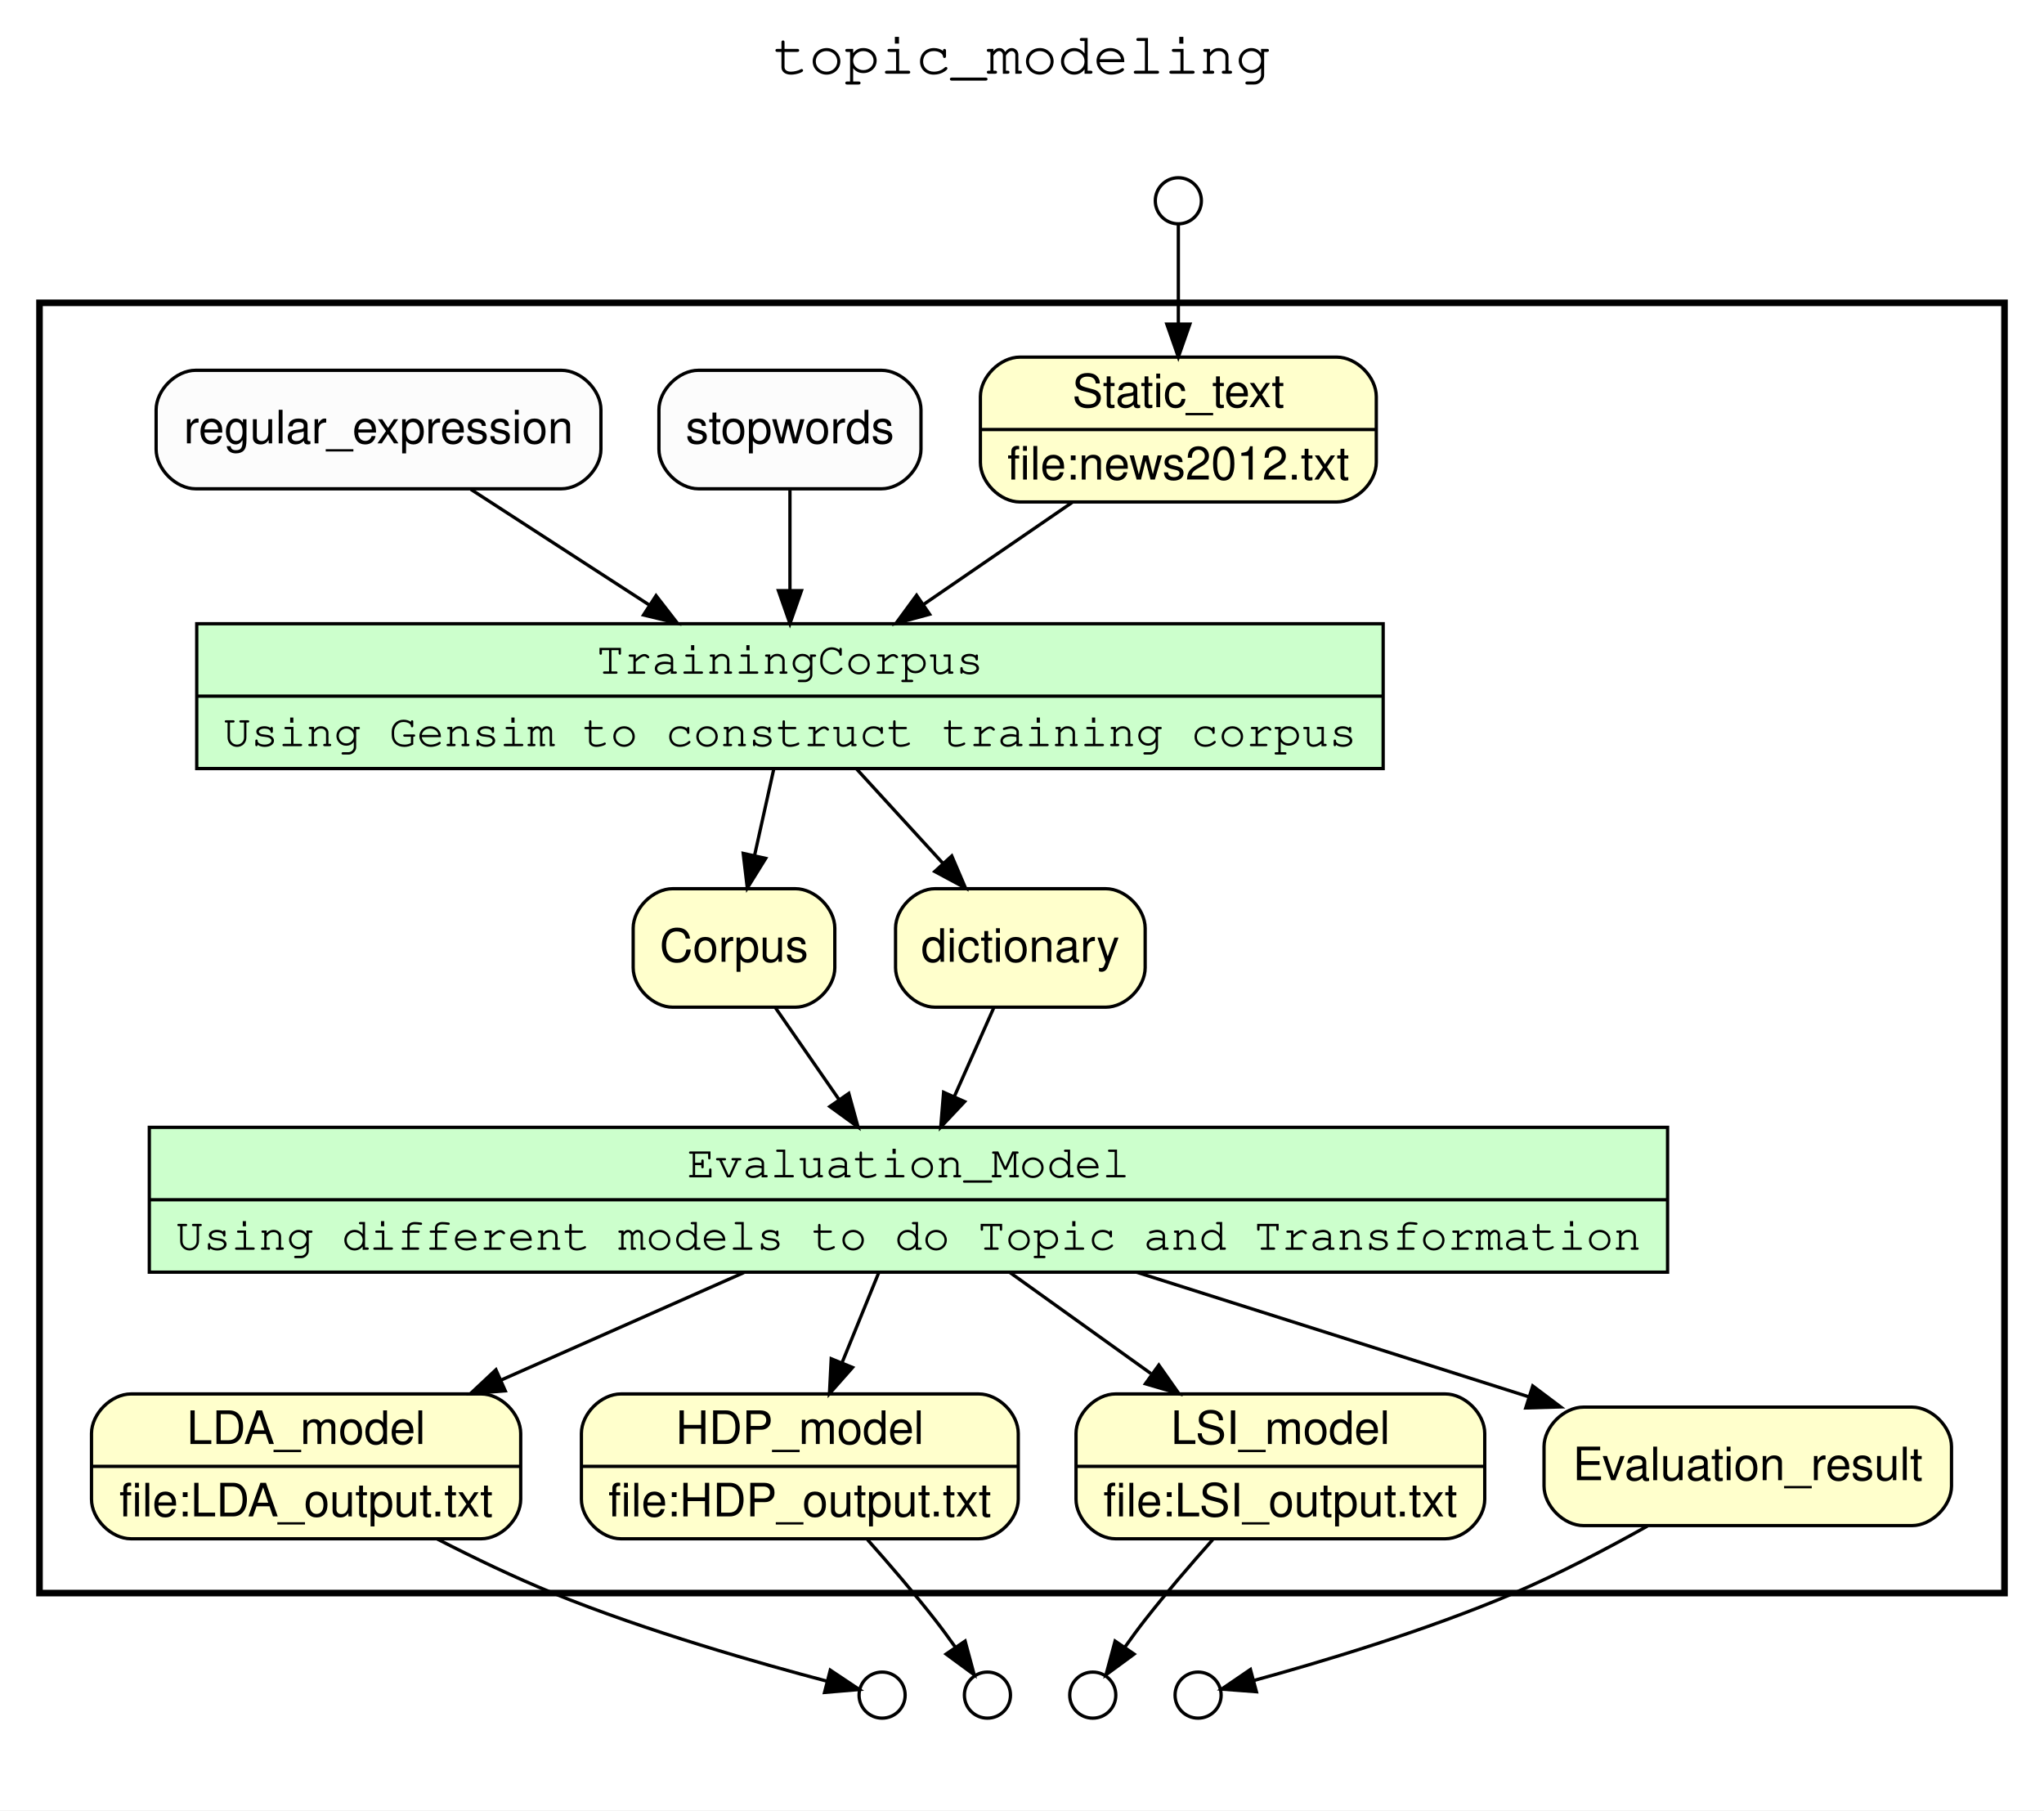
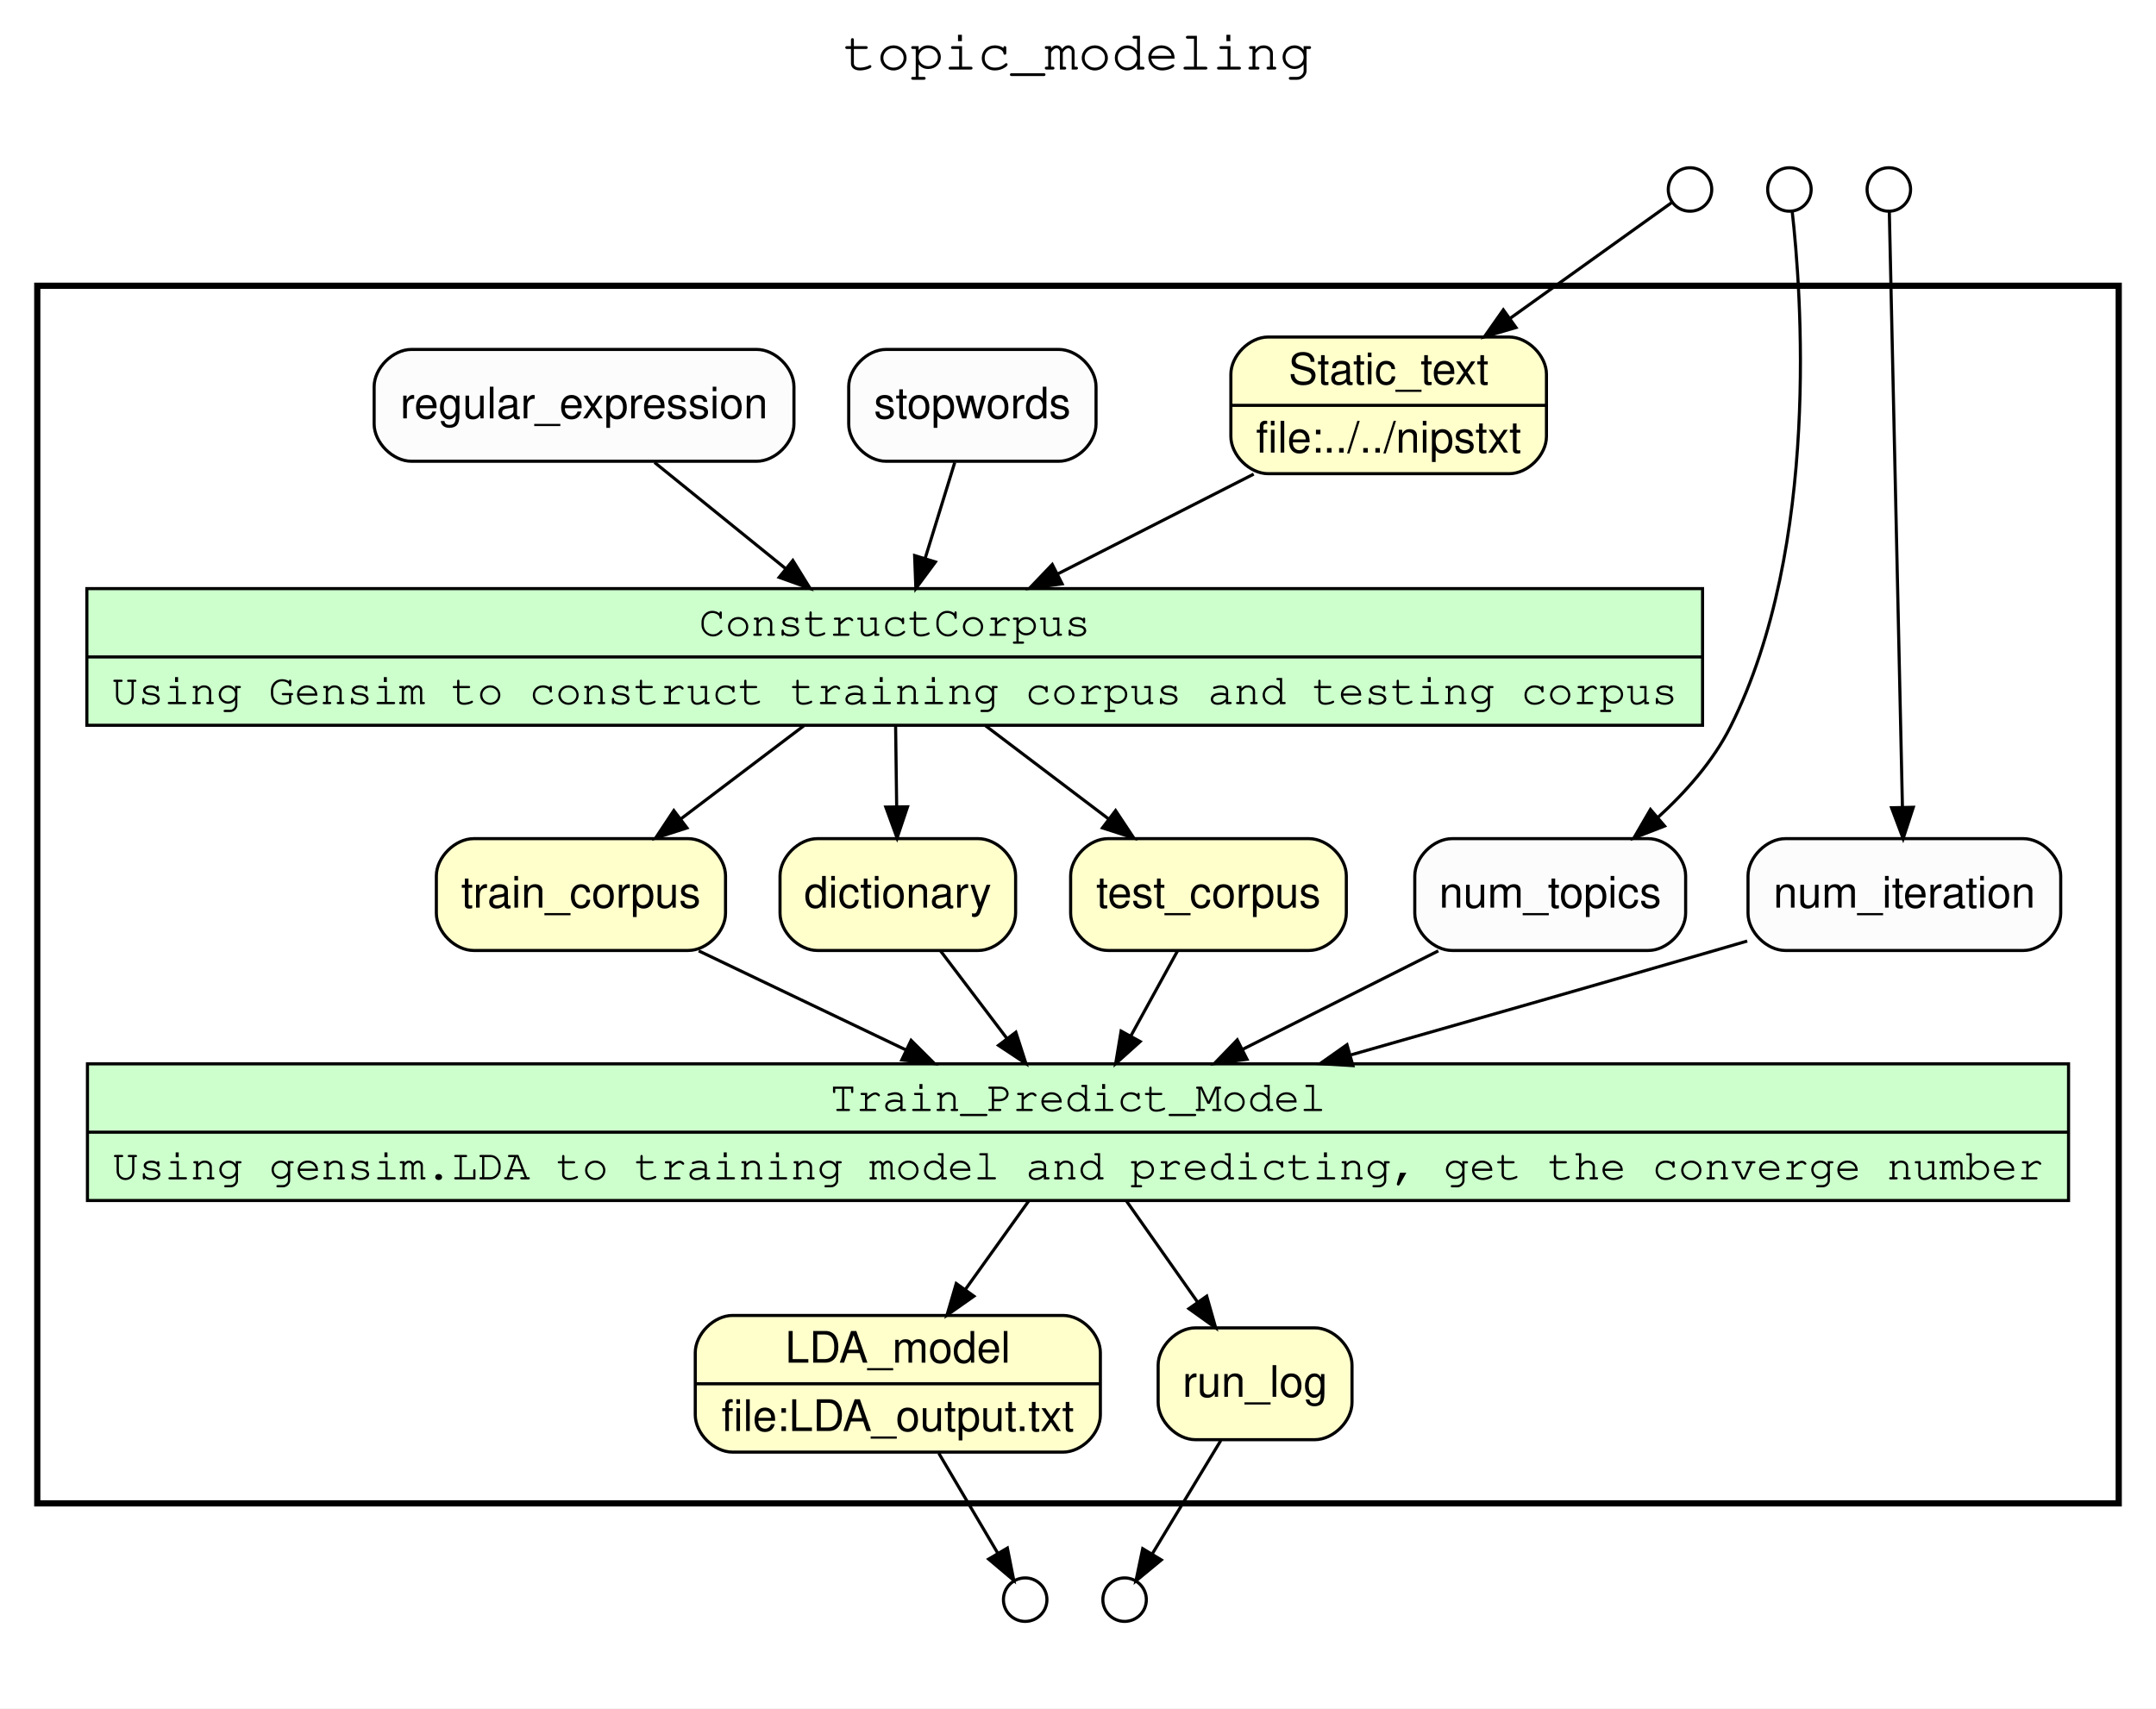
- <svg xmlns="http://www.w3.org/2000/svg" width="621pt" height="550pt" viewBox="0.00 0.00 621.00 550.00">
+ <svg xmlns="http://www.w3.org/2000/svg" width="694pt" height="550pt" viewBox="0.00 0.00 694.00 550.00">
  <g id="graph0" class="graph" transform="scale(1 1) rotate(0) translate(4 546)">
-     <polygon fill="white" stroke="transparent" points="-4,4 -4,-546 617,-546 617,4 -4,4" />
-     <text text-anchor="middle" x="306.5" y="-523.6" font-family="Courier,monospace" font-size="18.00">topic_modeling</text>
+     <polygon fill="white" stroke="transparent" points="-4,4 -4,-546 690,-546 690,4 -4,4" />
+     <text text-anchor="middle" x="343" y="-523.6" font-family="Courier,monospace" font-size="18.00">topic_modeling</text>
    <g id="clust1" class="cluster">
-       <polygon fill="none" stroke="black" stroke-width="2" points="8,-62 8,-454 605,-454 605,-62 8,-62" />
+       <polygon fill="none" stroke="black" stroke-width="2" points="8,-62 8,-454 678,-454 678,-62 8,-62" />
    </g>
    <g id="clust2" class="cluster">
-       <polygon fill="none" stroke="white" stroke-width="2" points="16,-70 16,-446 597,-446 597,-70 16,-70" />
+       <polygon fill="none" stroke="white" stroke-width="2" points="16,-70 16,-446 670,-446 670,-70 16,-70" />
    </g>
    <g id="clust3" class="cluster">
-       <polygon fill="none" stroke="white" points="331,-462 331,-508 377,-508 377,-462 331,-462" />
+       <polygon fill="none" stroke="white" points="517,-462 517,-508 627,-508 627,-462 517,-462" />
    </g>
    <g id="clust4" class="cluster">
-       <polygon fill="none" stroke="white" points="339,-470 339,-500 369,-500 369,-470 339,-470" />
+       <polygon fill="none" stroke="white" points="525,-470 525,-500 619,-500 619,-470 525,-470" />
    </g>
    <g id="clust5" class="cluster">
-       <polygon fill="none" stroke="white" points="241,-8 241,-54 383,-54 383,-8 241,-8" />
+       <polygon fill="none" stroke="white" points="303,-8 303,-54 381,-54 381,-8 303,-8" />
    </g>
    <g id="clust6" class="cluster">
-       <polygon fill="none" stroke="white" points="249,-16 249,-46 375,-46 375,-16 249,-16" />
+       <polygon fill="none" stroke="white" points="311,-16 311,-46 373,-46 373,-16 311,-16" />
    </g>
    <g id="node1" class="node">
-       <polygon fill="#ccffcc" stroke="black" points="55.772,-312.5 55.772,-356.5 416.228,-356.5 416.228,-312.5 55.772,-312.5" />
-       <text text-anchor="middle" x="236" y="-341.3" font-family="Courier,monospace" font-size="14.00">TrainingCorpus</text>
-       <polyline fill="none" stroke="black" points="55.772,-334.5 416.228,-334.5 " />
-       <text text-anchor="middle" x="236" y="-319.3" font-family="Courier,monospace" font-size="14.00">Using Gensim to construct training corpus</text>
+       <polygon fill="#ccffcc" stroke="black" points="23.959,-312.5 23.959,-356.5 544.041,-356.5 544.041,-312.5 23.959,-312.5" />
+       <text text-anchor="middle" x="284" y="-341.3" font-family="Courier,monospace" font-size="14.00">ConstructCorpus</text>
+       <polyline fill="none" stroke="black" points="23.959,-334.5 544.041,-334.5 " />
+       <text text-anchor="middle" x="284" y="-319.3" font-family="Courier,monospace" font-size="14.00">Using Gensim to construct training corpus and testing corpus</text>
+     </g>
+     <g id="node6" class="node">
+       <path fill="#ffffcc" stroke="black" d="M217.541,-276C217.541,-276 148.459,-276 148.459,-276 142.459,-276 136.459,-270 136.459,-264 136.459,-264 136.459,-252 136.459,-252 136.459,-246 142.459,-240 148.459,-240 148.459,-240 217.541,-240 217.541,-240 223.541,-240 229.541,-246 229.541,-252 229.541,-252 229.541,-264 229.541,-264 229.541,-270 223.541,-276 217.541,-276" />
+       <text text-anchor="middle" x="183" y="-253.8" font-family="Helvetica,sans-Serif" font-size="14.00">train_corpus</text>
+     </g>
+     <g id="edge2" class="edge">
+       <path fill="none" stroke="black" d="M254.787,-312.373C242.361,-302.961 227.83,-291.956 215.105,-282.317" />
+       <polygon fill="black" stroke="black" points="217.128,-279.459 207.044,-276.211 212.902,-285.039 217.128,-279.459" />
+     </g>
+     <g id="node7" class="node">
+       <path fill="#ffffcc" stroke="black" d="M310.917,-276C310.917,-276 259.083,-276 259.083,-276 253.083,-276 247.083,-270 247.083,-264 247.083,-264 247.083,-252 247.083,-252 247.083,-246 253.083,-240 259.083,-240 259.083,-240 310.917,-240 310.917,-240 316.917,-240 322.917,-246 322.917,-252 322.917,-252 322.917,-264 322.917,-264 322.917,-270 316.917,-276 310.917,-276" />
+       <text text-anchor="middle" x="285" y="-253.8" font-family="Helvetica,sans-Serif" font-size="14.00">dictionary</text>
+     </g>
+     <g id="edge1" class="edge">
+       <path fill="none" stroke="black" d="M284.289,-312.373C284.396,-304.216 284.518,-294.862 284.631,-286.239" />
+       <polygon fill="black" stroke="black" points="288.131,-286.256 284.762,-276.211 281.131,-286.165 288.131,-286.256" />
    </g>
    <g id="node8" class="node">
-       <path fill="#ffffcc" stroke="black" d="M237.631,-276C237.631,-276 200.369,-276 200.369,-276 194.369,-276 188.369,-270 188.369,-264 188.369,-264 188.369,-252 188.369,-252 188.369,-246 194.369,-240 200.369,-240 200.369,-240 237.631,-240 237.631,-240 243.631,-240 249.631,-246 249.631,-252 249.631,-252 249.631,-264 249.631,-264 249.631,-270 243.631,-276 237.631,-276" />
-       <text text-anchor="middle" x="219" y="-253.8" font-family="Helvetica,sans-Serif" font-size="14.00">Corpus</text>
+       <path fill="#ffffcc" stroke="black" d="M417.373,-276C417.373,-276 352.627,-276 352.627,-276 346.627,-276 340.627,-270 340.627,-264 340.627,-264 340.627,-252 340.627,-252 340.627,-246 346.627,-240 352.627,-240 352.627,-240 417.373,-240 417.373,-240 423.373,-240 429.373,-246 429.373,-252 429.373,-252 429.373,-264 429.373,-264 429.373,-270 423.373,-276 417.373,-276" />
+       <text text-anchor="middle" x="385" y="-253.8" font-family="Helvetica,sans-Serif" font-size="14.00">test_corpus</text>
    </g>
-     <g id="edge1" class="edge">
-       <path fill="none" stroke="black" d="M231.083,-312.373C229.27,-304.216 227.192,-294.862 225.275,-286.239" />
-       <polygon fill="black" stroke="black" points="228.633,-285.214 223.047,-276.211 221.8,-286.732 228.633,-285.214" />
+     <g id="edge3" class="edge">
+       <path fill="none" stroke="black" d="M313.213,-312.373C325.639,-302.961 340.17,-291.956 352.895,-282.317" />
+       <polygon fill="black" stroke="black" points="355.098,-285.039 360.956,-276.211 350.872,-279.459 355.098,-285.039" />
+     </g>
+     <g id="node2" class="node">
+       <polygon fill="#ccffcc" stroke="black" points="24.149,-159.5 24.149,-203.5 661.851,-203.5 661.851,-159.5 24.149,-159.5" />
+       <text text-anchor="middle" x="343" y="-188.3" font-family="Courier,monospace" font-size="14.00">Train_Predict_Model</text>
+       <polyline fill="none" stroke="black" points="24.149,-181.5 661.851,-181.5 " />
+       <text text-anchor="middle" x="343" y="-166.3" font-family="Courier,monospace" font-size="14.00">Using gensim.LDA to training model and predicting, get the converge number</text>
+     </g>
+     <g id="node3" class="node">
+       <path fill="#ffffcc" stroke="black" d="M231.8,-78.5C231.8,-78.5 338.2,-78.5 338.2,-78.5 344.2,-78.5 350.2,-84.5 350.2,-90.5 350.2,-90.5 350.2,-110.5 350.2,-110.5 350.2,-116.5 344.2,-122.5 338.2,-122.5 338.2,-122.5 231.8,-122.5 231.8,-122.5 225.8,-122.5 219.8,-116.5 219.8,-110.5 219.8,-110.5 219.8,-90.5 219.8,-90.5 219.8,-84.5 225.8,-78.5 231.8,-78.5" />
+       <text text-anchor="middle" x="285" y="-107.3" font-family="Helvetica,sans-Serif" font-size="14.00">LDA_model</text>
+       <polyline fill="none" stroke="black" points="219.8,-100.5 350.2,-100.5 " />
+       <text text-anchor="middle" x="285" y="-85.3" font-family="Helvetica,sans-Serif" font-size="14.00">file:LDA_output.txt</text>
+     </g>
+     <g id="edge7" class="edge">
+       <path fill="none" stroke="black" d="M327.151,-159.366C320.885,-150.616 313.581,-140.414 306.829,-130.985" />
+       <polygon fill="black" stroke="black" points="309.497,-128.7 300.83,-122.607 303.806,-132.775 309.497,-128.7" />
+     </g>
+     <g id="node4" class="node">
+       <path fill="#ffffcc" stroke="black" d="M419.204,-118.5C419.204,-118.5 380.796,-118.5 380.796,-118.5 374.796,-118.5 368.796,-112.5 368.796,-106.5 368.796,-106.5 368.796,-94.5 368.796,-94.5 368.796,-88.5 374.796,-82.5 380.796,-82.5 380.796,-82.5 419.204,-82.5 419.204,-82.5 425.204,-82.5 431.204,-88.5 431.204,-94.5 431.204,-94.5 431.204,-106.5 431.204,-106.5 431.204,-112.5 425.204,-118.5 419.204,-118.5" />
+       <text text-anchor="middle" x="400" y="-96.3" font-family="Helvetica,sans-Serif" font-size="14.00">run_log</text>
+     </g>
+     <g id="edge8" class="edge">
+       <path fill="none" stroke="black" d="M358.576,-159.366C365.631,-149.339 374.028,-137.407 381.412,-126.915" />
+       <polygon fill="black" stroke="black" points="384.431,-128.707 387.323,-118.514 378.706,-124.678 384.431,-128.707" />
+     </g>
+     <g id="node16" class="node">
+       <ellipse fill="#ffffff" stroke="black" cx="326" cy="-31" rx="7" ry="7" />
+     </g>
+     <g id="edge17" class="edge">
+       <path fill="none" stroke="black" d="M298.198,-78.127C304.387,-67.636 311.597,-55.414 317.124,-46.046" />
+       <polygon fill="black" stroke="black" points="320.266,-47.609 322.332,-37.217 314.237,-44.052 320.266,-47.609" />
+     </g>
+     <g id="node17" class="node">
+       <ellipse fill="#ffffff" stroke="black" cx="358" cy="-31" rx="7" ry="7" />
+     </g>
+     <g id="edge18" class="edge">
+       <path fill="none" stroke="black" d="M388.965,-82.24C382.113,-70.902 373.419,-56.516 366.989,-45.875" />
+       <polygon fill="black" stroke="black" points="369.819,-43.791 361.651,-37.042 363.828,-47.411 369.819,-43.791" />
+     </g>
+     <g id="node5" class="node">
+       <path fill="#ffffcc" stroke="black" d="M404.207,-393.5C404.207,-393.5 481.793,-393.5 481.793,-393.5 487.793,-393.5 493.793,-399.5 493.793,-405.5 493.793,-405.5 493.793,-425.5 493.793,-425.5 493.793,-431.5 487.793,-437.5 481.793,-437.5 481.793,-437.5 404.207,-437.5 404.207,-437.5 398.207,-437.5 392.207,-431.5 392.207,-425.5 392.207,-425.5 392.207,-405.5 392.207,-405.5 392.207,-399.5 398.207,-393.5 404.207,-393.5" />
+       <text text-anchor="middle" x="443" y="-422.3" font-family="Helvetica,sans-Serif" font-size="14.00">Static_text</text>
+       <polyline fill="none" stroke="black" points="392.207,-415.5 493.793,-415.5 " />
+       <text text-anchor="middle" x="443" y="-400.3" font-family="Helvetica,sans-Serif" font-size="14.00">file:../../nipstxt</text>
+     </g>
+     <g id="edge4" class="edge">
+       <path fill="none" stroke="black" d="M399.553,-393.366C380.097,-383.455 356.987,-371.682 336.566,-361.279" />
+       <polygon fill="black" stroke="black" points="337.894,-358.028 327.395,-356.607 334.717,-364.265 337.894,-358.028" />
+     </g>
+     <g id="edge9" class="edge">
+       <path fill="none" stroke="black" d="M220.918,-239.871C240.809,-230.36 265.553,-218.529 287.553,-208.011" />
+       <polygon fill="black" stroke="black" points="289.28,-211.065 296.792,-203.593 286.26,-204.749 289.28,-211.065" />
+     </g>
+     <g id="edge10" class="edge">
+       <path fill="none" stroke="black" d="M298.745,-239.871C305.119,-231.464 312.867,-221.245 320.088,-211.721" />
+       <polygon fill="black" stroke="black" points="322.997,-213.677 326.25,-203.593 317.419,-209.447 322.997,-213.677" />
+     </g>
+     <g id="edge11" class="edge">
+       <path fill="none" stroke="black" d="M375.047,-239.871C370.571,-231.719 365.16,-221.862 360.068,-212.588" />
+       <polygon fill="black" stroke="black" points="363.01,-210.675 355.13,-203.593 356.874,-214.044 363.01,-210.675" />
    </g>
    <g id="node9" class="node">
-       <path fill="#ffffcc" stroke="black" d="M331.917,-276C331.917,-276 280.083,-276 280.083,-276 274.083,-276 268.083,-270 268.083,-264 268.083,-264 268.083,-252 268.083,-252 268.083,-246 274.083,-240 280.083,-240 280.083,-240 331.917,-240 331.917,-240 337.917,-240 343.917,-246 343.917,-252 343.917,-252 343.917,-264 343.917,-264 343.917,-270 337.917,-276 331.917,-276" />
-       <text text-anchor="middle" x="306" y="-253.8" font-family="Helvetica,sans-Serif" font-size="14.00">dictionary</text>
+       <path fill="#fcfcfc" stroke="black" d="M647.327,-276C647.327,-276 570.673,-276 570.673,-276 564.673,-276 558.673,-270 558.673,-264 558.673,-264 558.673,-252 558.673,-252 558.673,-246 564.673,-240 570.673,-240 570.673,-240 647.327,-240 647.327,-240 653.327,-240 659.327,-246 659.327,-252 659.327,-252 659.327,-264 659.327,-264 659.327,-270 653.327,-276 647.327,-276" />
+       <text text-anchor="middle" x="609" y="-253.8" font-family="Helvetica,sans-Serif" font-size="14.00">num_iteration</text>
    </g>
-     <g id="edge2" class="edge">
-       <path fill="none" stroke="black" d="M256.247,-312.373C264.449,-303.41 273.974,-293 282.481,-283.703" />
-       <polygon fill="black" stroke="black" points="285.167,-285.952 289.336,-276.211 280.003,-281.226 285.167,-285.952" />
+     <g id="edge12" class="edge">
+       <path fill="none" stroke="black" d="M558.415,-243.035C554.891,-242.005 551.393,-240.985 548,-240 509.662,-228.874 467.239,-216.738 430.979,-206.419" />
+       <polygon fill="black" stroke="black" points="431.499,-202.929 420.923,-203.559 429.584,-209.662 431.499,-202.929" />
    </g>
-     <g id="node2" class="node">
-       <polygon fill="#ccffcc" stroke="black" points="41.364,-159.5 41.364,-203.5 502.636,-203.5 502.636,-159.5 41.364,-159.5" />
-       <text text-anchor="middle" x="272" y="-188.3" font-family="Courier,monospace" font-size="14.00">Evaluation_Model</text>
-       <polyline fill="none" stroke="black" points="41.364,-181.5 502.636,-181.5 " />
-       <text text-anchor="middle" x="272" y="-166.3" font-family="Courier,monospace" font-size="14.00">Using different models to do Topic and Transformation</text>
+     <g id="node10" class="node">
+       <path fill="#fcfcfc" stroke="black" d="M526.594,-276C526.594,-276 463.406,-276 463.406,-276 457.406,-276 451.406,-270 451.406,-264 451.406,-264 451.406,-252 451.406,-252 451.406,-246 457.406,-240 463.406,-240 463.406,-240 526.594,-240 526.594,-240 532.594,-240 538.594,-246 538.594,-252 538.594,-252 538.594,-264 538.594,-264 538.594,-270 532.594,-276 526.594,-276" />
+       <text text-anchor="middle" x="495" y="-253.8" font-family="Helvetica,sans-Serif" font-size="14.00">num_topics</text>
    </g>
-     <g id="node3" class="node">
-       <path fill="#ffffcc" stroke="black" d="M35.8,-78.5C35.8,-78.5 142.2,-78.5 142.2,-78.5 148.2,-78.5 154.2,-84.5 154.2,-90.5 154.2,-90.5 154.2,-110.5 154.2,-110.5 154.2,-116.5 148.2,-122.5 142.2,-122.5 142.2,-122.5 35.8,-122.5 35.8,-122.5 29.8,-122.5 23.8,-116.5 23.8,-110.5 23.8,-110.5 23.8,-90.5 23.8,-90.5 23.8,-84.5 29.8,-78.5 35.8,-78.5" />
-       <text text-anchor="middle" x="89" y="-107.3" font-family="Helvetica,sans-Serif" font-size="14.00">LDA_model</text>
-       <polyline fill="none" stroke="black" points="23.8,-100.5 154.2,-100.5 " />
-       <text text-anchor="middle" x="89" y="-85.3" font-family="Helvetica,sans-Serif" font-size="14.00">file:LDA_output.txt</text>
+     <g id="edge13" class="edge">
+       <path fill="none" stroke="black" d="M458.978,-239.871C440.166,-230.402 416.785,-218.635 395.955,-208.151" />
+       <polygon fill="black" stroke="black" points="397.404,-204.963 386.898,-203.593 394.257,-211.215 397.404,-204.963" />
+     </g>
+     <g id="node11" class="node">
+       <path fill="#fcfcfc" stroke="black" d="M336.807,-433.5C336.807,-433.5 281.193,-433.5 281.193,-433.5 275.193,-433.5 269.193,-427.5 269.193,-421.5 269.193,-421.5 269.193,-409.5 269.193,-409.5 269.193,-403.5 275.193,-397.5 281.193,-397.5 281.193,-397.5 336.807,-397.5 336.807,-397.5 342.807,-397.5 348.807,-403.5 348.807,-409.5 348.807,-409.5 348.807,-421.5 348.807,-421.5 348.807,-427.5 342.807,-433.5 336.807,-433.5" />
+       <text text-anchor="middle" x="309" y="-411.3" font-family="Helvetica,sans-Serif" font-size="14.00">stopwords</text>
+     </g>
+     <g id="edge5" class="edge">
+       <path fill="none" stroke="black" d="M303.327,-397.12C300.51,-387.994 297.027,-376.706 293.796,-366.239" />
+       <polygon fill="black" stroke="black" points="297.1,-365.075 290.806,-356.552 290.411,-367.139 297.1,-365.075" />
+     </g>
+     <g id="node12" class="node">
+       <path fill="#fcfcfc" stroke="black" d="M239.568,-433.5C239.568,-433.5 128.432,-433.5 128.432,-433.5 122.432,-433.5 116.432,-427.5 116.432,-421.5 116.432,-421.5 116.432,-409.5 116.432,-409.5 116.432,-403.5 122.432,-397.5 128.432,-397.5 128.432,-397.5 239.568,-397.5 239.568,-397.5 245.568,-397.5 251.568,-403.5 251.568,-409.5 251.568,-409.5 251.568,-421.5 251.568,-421.5 251.568,-427.5 245.568,-433.5 239.568,-433.5" />
+       <text text-anchor="middle" x="184" y="-411.3" font-family="Helvetica,sans-Serif" font-size="14.00">regular_expression</text>
    </g>
    <g id="edge6" class="edge">
-       <path fill="none" stroke="black" d="M221.994,-159.366C199.199,-149.277 172.044,-137.257 148.233,-126.718" />
-       <polygon fill="black" stroke="black" points="149.506,-123.454 138.945,-122.607 146.673,-129.855 149.506,-123.454" />
-     </g>
-     <g id="node4" class="node">
-       <path fill="#ffffcc" stroke="black" d="M184.638,-78.5C184.638,-78.5 293.362,-78.5 293.362,-78.5 299.362,-78.5 305.362,-84.5 305.362,-90.5 305.362,-90.5 305.362,-110.5 305.362,-110.5 305.362,-116.5 299.362,-122.5 293.362,-122.5 293.362,-122.5 184.638,-122.5 184.638,-122.5 178.638,-122.5 172.638,-116.5 172.638,-110.5 172.638,-110.5 172.638,-90.5 172.638,-90.5 172.638,-84.5 178.638,-78.5 184.638,-78.5" />
-       <text text-anchor="middle" x="239" y="-107.3" font-family="Helvetica,sans-Serif" font-size="14.00">HDP_model</text>
-       <polyline fill="none" stroke="black" points="172.638,-100.5 305.362,-100.5 " />
-       <text text-anchor="middle" x="239" y="-85.3" font-family="Helvetica,sans-Serif" font-size="14.00">file:HDP_output.txt</text>
-     </g>
-     <g id="edge7" class="edge">
-       <path fill="none" stroke="black" d="M262.983,-159.366C259.563,-150.973 255.6,-141.245 251.892,-132.143" />
-       <polygon fill="black" stroke="black" points="255.021,-130.547 248.006,-122.607 248.538,-133.188 255.021,-130.547" />
-     </g>
-     <g id="node5" class="node">
-       <path fill="#ffffcc" stroke="black" d="M334.911,-78.5C334.911,-78.5 435.089,-78.5 435.089,-78.5 441.089,-78.5 447.089,-84.5 447.089,-90.5 447.089,-90.5 447.089,-110.5 447.089,-110.5 447.089,-116.5 441.089,-122.5 435.089,-122.5 435.089,-122.5 334.911,-122.5 334.911,-122.5 328.911,-122.5 322.911,-116.5 322.911,-110.5 322.911,-110.5 322.911,-90.5 322.911,-90.5 322.911,-84.5 328.911,-78.5 334.911,-78.5" />
-       <text text-anchor="middle" x="385" y="-107.3" font-family="Helvetica,sans-Serif" font-size="14.00">LSI_model</text>
-       <polyline fill="none" stroke="black" points="322.911,-100.5 447.089,-100.5 " />
-       <text text-anchor="middle" x="385" y="-85.3" font-family="Helvetica,sans-Serif" font-size="14.00">file:LSI_output.txt</text>
-     </g>
-     <g id="edge8" class="edge">
-       <path fill="none" stroke="black" d="M302.878,-159.366C316.082,-149.902 331.654,-138.739 345.67,-128.693" />
-       <polygon fill="black" stroke="black" points="348.071,-131.278 354.16,-122.607 343.993,-125.588 348.071,-131.278" />
-     </g>
-     <g id="node6" class="node">
-       <path fill="#ffffcc" stroke="black" d="M576.9,-118.5C576.9,-118.5 477.1,-118.5 477.1,-118.5 471.1,-118.5 465.1,-112.5 465.1,-106.5 465.1,-106.5 465.1,-94.5 465.1,-94.5 465.1,-88.5 471.1,-82.5 477.1,-82.5 477.1,-82.5 576.9,-82.5 576.9,-82.5 582.9,-82.5 588.9,-88.5 588.9,-94.5 588.9,-94.5 588.9,-106.5 588.9,-106.5 588.9,-112.5 582.9,-118.5 576.9,-118.5" />
-       <text text-anchor="middle" x="527" y="-96.3" font-family="Helvetica,sans-Serif" font-size="14.00">Evaluation_result</text>
-     </g>
-     <g id="edge9" class="edge">
-       <path fill="none" stroke="black" d="M341.343,-159.473C378.438,-147.69 423.892,-133.252 460.54,-121.611" />
-       <polygon fill="black" stroke="black" points="461.67,-124.924 470.141,-118.561 459.551,-118.253 461.67,-124.924" />
+       <path fill="none" stroke="black" d="M206.692,-397.12C219.12,-387.053 234.795,-374.356 248.777,-363.031" />
+       <polygon fill="black" stroke="black" points="251.208,-365.566 256.776,-356.552 246.802,-360.126 251.208,-365.566" />
    </g>
    <g id="node13" class="node">
-       <ellipse fill="#ffffff" stroke="black" cx="264" cy="-31" rx="7" ry="7" />
+       <ellipse fill="#ffffff" stroke="black" cx="540" cy="-485" rx="7" ry="7" />
    </g>
-     <g id="edge13" class="edge">
-       <path fill="none" stroke="black" d="M128.877,-78.407C140.058,-72.661 152.346,-66.756 164,-62 192.55,-50.35 227.176,-40.527 247.287,-35.225" />
-       <polygon fill="black" stroke="black" points="248.257,-38.59 257.066,-32.704 246.509,-31.812 248.257,-38.59" />
+     <g id="edge14" class="edge">
+       <path fill="none" stroke="black" d="M534.223,-480.861C524.016,-473.548 501.994,-457.769 482.145,-443.547" />
+       <polygon fill="black" stroke="black" points="483.98,-440.556 473.812,-437.577 479.903,-446.246 483.98,-440.556" />
    </g>
    <g id="node14" class="node">
-       <ellipse fill="#ffffff" stroke="black" cx="296" cy="-31" rx="7" ry="7" />
+       <ellipse fill="#ffffff" stroke="black" cx="572" cy="-485" rx="7" ry="7" />
    </g>
-     <g id="edge14" class="edge">
-       <path fill="none" stroke="black" d="M259.554,-78.239C266.263,-70.701 273.623,-62.129 280,-54 282.094,-51.331 284.235,-48.408 286.241,-45.569" />
-       <polygon fill="black" stroke="black" points="289.216,-47.42 291.975,-37.191 283.439,-43.467 289.216,-47.42" />
+     <g id="edge15" class="edge">
+       <path fill="none" stroke="black" d="M572.898,-477.921C575.677,-453.389 582.281,-370.328 553,-312 547.454,-300.953 538.658,-291.009 529.575,-282.754" />
+       <polygon fill="black" stroke="black" points="531.818,-280.068 521.943,-276.23 527.27,-285.389 531.818,-280.068" />
    </g>
    <g id="node15" class="node">
-       <ellipse fill="#ffffff" stroke="black" cx="328" cy="-31" rx="7" ry="7" />
-     </g>
-     <g id="edge15" class="edge">
-       <path fill="none" stroke="black" d="M364.446,-78.239C357.737,-70.701 350.377,-62.129 344,-54 341.906,-51.331 339.765,-48.408 337.759,-45.569" />
-       <polygon fill="black" stroke="black" points="340.561,-43.467 332.025,-37.191 334.784,-47.42 340.561,-43.467" />
-     </g>
-     <g id="node16" class="node">
-       <ellipse fill="#ffffff" stroke="black" cx="360" cy="-31" rx="7" ry="7" />
+       <ellipse fill="#ffffff" stroke="black" cx="604" cy="-485" rx="7" ry="7" />
    </g>
    <g id="edge16" class="edge">
-       <path fill="none" stroke="black" d="M496.51,-82.362C484.184,-75.457 469.663,-67.851 456,-62 429.083,-50.473 396.379,-40.78 376.927,-35.442" />
-       <polygon fill="black" stroke="black" points="377.714,-32.03 367.149,-32.822 375.902,-38.791 377.714,-32.03" />
-     </g>
-     <g id="node7" class="node">
-       <path fill="#ffffcc" stroke="black" d="M305.859,-393.5C305.859,-393.5 402.141,-393.5 402.141,-393.5 408.141,-393.5 414.141,-399.5 414.141,-405.5 414.141,-405.5 414.141,-425.5 414.141,-425.5 414.141,-431.5 408.141,-437.5 402.141,-437.5 402.141,-437.5 305.859,-437.5 305.859,-437.5 299.859,-437.5 293.859,-431.5 293.859,-425.5 293.859,-425.5 293.859,-405.5 293.859,-405.5 293.859,-399.5 299.859,-393.5 305.859,-393.5" />
-       <text text-anchor="middle" x="354" y="-422.3" font-family="Helvetica,sans-Serif" font-size="14.00">Static_text</text>
-       <polyline fill="none" stroke="black" points="293.859,-415.5 414.141,-415.5 " />
-       <text text-anchor="middle" x="354" y="-400.3" font-family="Helvetica,sans-Serif" font-size="14.00">file:news2012.txt</text>
-     </g>
-     <g id="edge3" class="edge">
-       <path fill="none" stroke="black" d="M321.756,-393.366C307.838,-383.812 291.399,-372.528 276.657,-362.409" />
-       <polygon fill="black" stroke="black" points="278.43,-359.381 268.205,-356.607 274.469,-365.152 278.43,-359.381" />
-     </g>
-     <g id="edge10" class="edge">
-       <path fill="none" stroke="black" d="M231.56,-239.871C237.326,-231.549 244.322,-221.451 250.863,-212.009" />
-       <polygon fill="black" stroke="black" points="253.876,-213.807 256.694,-203.593 248.122,-209.82 253.876,-213.807" />
-     </g>
-     <g id="edge11" class="edge">
-       <path fill="none" stroke="black" d="M297.942,-239.871C294.357,-231.804 290.03,-222.067 285.946,-212.878" />
-       <polygon fill="black" stroke="black" points="289.079,-211.31 281.819,-203.593 282.682,-214.153 289.079,-211.31" />
-     </g>
-     <g id="node10" class="node">
-       <path fill="#fcfcfc" stroke="black" d="M263.807,-433.5C263.807,-433.5 208.193,-433.5 208.193,-433.5 202.193,-433.5 196.193,-427.5 196.193,-421.5 196.193,-421.5 196.193,-409.5 196.193,-409.5 196.193,-403.5 202.193,-397.5 208.193,-397.5 208.193,-397.5 263.807,-397.5 263.807,-397.5 269.807,-397.5 275.807,-403.5 275.807,-409.5 275.807,-409.5 275.807,-421.5 275.807,-421.5 275.807,-427.5 269.807,-433.5 263.807,-433.5" />
-       <text text-anchor="middle" x="236" y="-411.3" font-family="Helvetica,sans-Serif" font-size="14.00">stopwords</text>
-     </g>
-     <g id="edge4" class="edge">
-       <path fill="none" stroke="black" d="M236,-397.12C236,-388.088 236,-376.939 236,-366.563" />
-       <polygon fill="black" stroke="black" points="239.5,-366.552 236,-356.552 232.5,-366.552 239.5,-366.552" />
-     </g>
-     <g id="node11" class="node">
-       <path fill="#fcfcfc" stroke="black" d="M166.568,-433.5C166.568,-433.5 55.432,-433.5 55.432,-433.5 49.432,-433.5 43.432,-427.5 43.432,-421.5 43.432,-421.5 43.432,-409.5 43.432,-409.5 43.432,-403.5 49.432,-397.5 55.432,-397.5 55.432,-397.5 166.568,-397.5 166.568,-397.5 172.568,-397.5 178.568,-403.5 178.568,-409.5 178.568,-409.5 178.568,-421.5 178.568,-421.5 178.568,-427.5 172.568,-433.5 166.568,-433.5" />
-       <text text-anchor="middle" x="111" y="-411.3" font-family="Helvetica,sans-Serif" font-size="14.00">regular_expression</text>
-     </g>
-     <g id="edge5" class="edge">
-       <path fill="none" stroke="black" d="M139.052,-397.322C155.012,-386.98 175.329,-373.815 193.238,-362.21" />
-       <polygon fill="black" stroke="black" points="195.317,-365.033 201.806,-356.658 191.51,-359.159 195.317,-365.033" />
-     </g>
-     <g id="node12" class="node">
-       <ellipse fill="#ffffff" stroke="black" cx="354" cy="-485" rx="7" ry="7" />
-     </g>
-     <g id="edge12" class="edge">
-       <path fill="none" stroke="black" d="M354,-477.824C354,-470.602 354,-458.944 354,-447.653" />
-       <polygon fill="black" stroke="black" points="357.5,-447.526 354,-437.526 350.5,-447.526 357.5,-447.526" />
+       <path fill="none" stroke="black" d="M604.155,-477.957C604.791,-449.103 607.217,-338.965 608.376,-286.333" />
+       <polygon fill="black" stroke="black" points="611.882,-286.099 608.603,-276.024 604.884,-285.945 611.882,-286.099" />
    </g>
  </g>
</svg>
